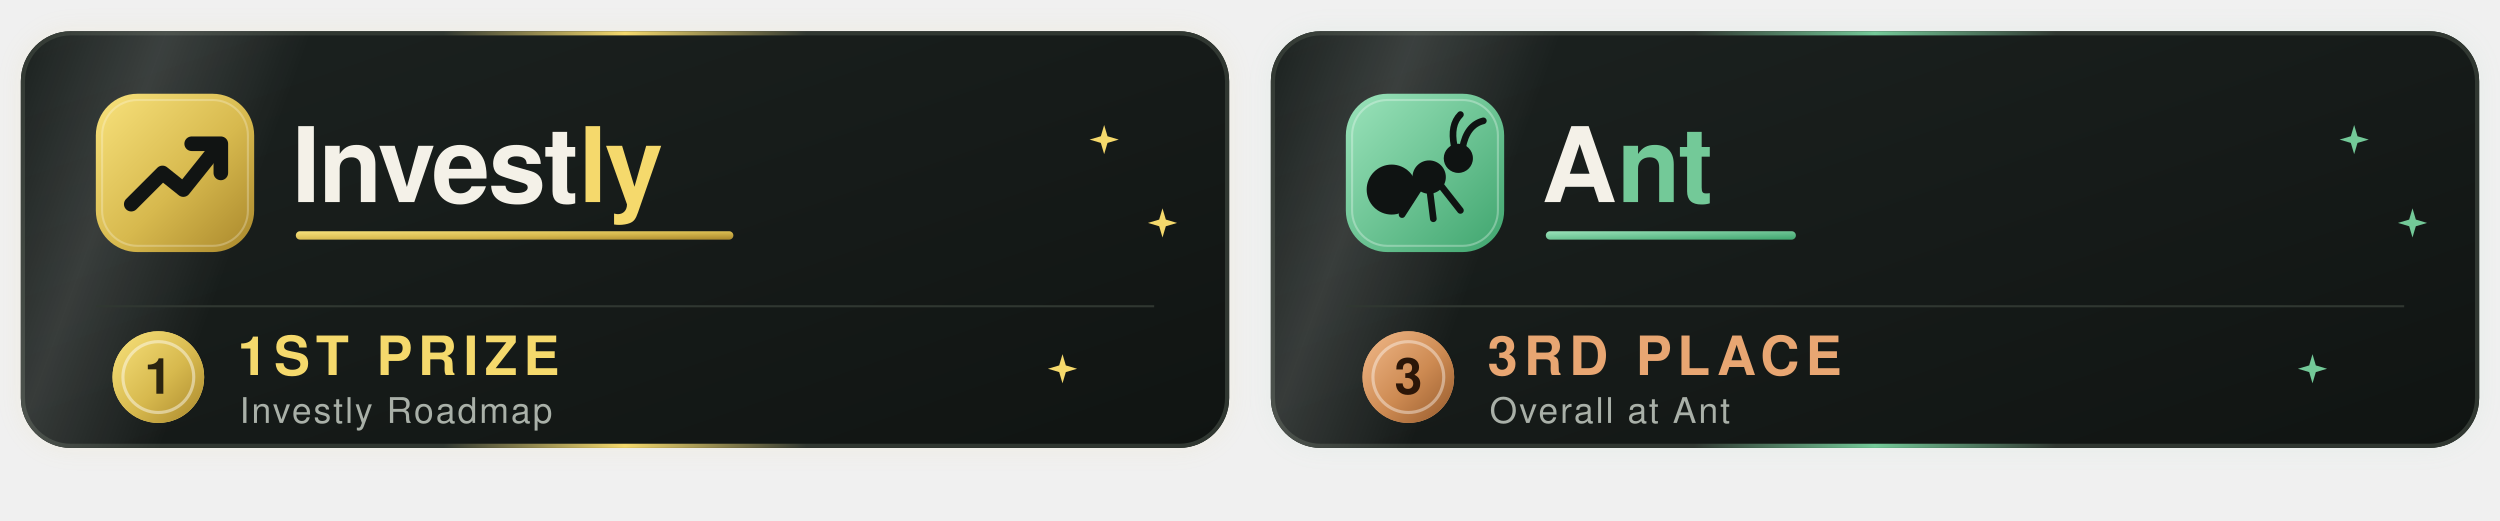
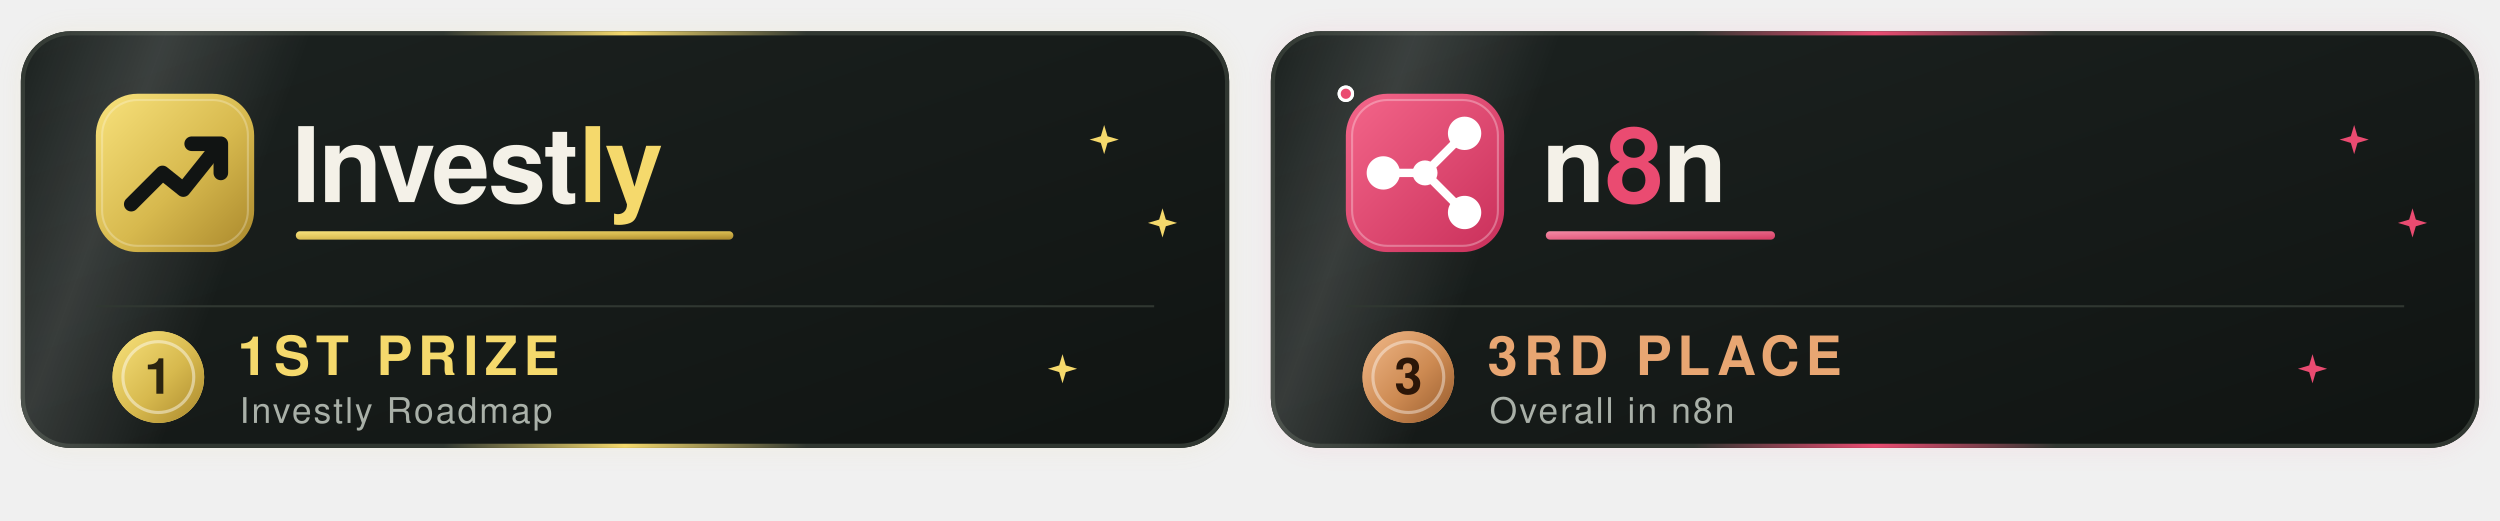
- <svg xmlns="http://www.w3.org/2000/svg" viewBox="0 0 1200 250" width="1200" height="250" role="img" aria-label="1st Prize at Investly Roadmap. 3rd Place Overall at Ant.">
+ <svg xmlns="http://www.w3.org/2000/svg" viewBox="0 0 1200 250" width="1200" height="250" role="img" aria-label="1st Prize at Investly Roadmap. 3rd Place Overall in n8n.">
  <defs>
    <linearGradient id="card" x1="0" y1="0" x2="1" y2="1">
      <stop offset="0" stop-color="#1c2220" />
      <stop offset="1" stop-color="#101412" />
+     </linearGradient>
+     <linearGradient id="pink" x1="0" y1="0" x2="1" y2="1">
+       <stop offset="0" stop-color="#f4668a" />
+       <stop offset="1" stop-color="#c92f5a" />
    </linearGradient>
    <linearGradient id="gold" x1="0" y1="0" x2="1" y2="1">
      <stop offset="0" stop-color="#f8e27c" />
      <stop offset="0.55" stop-color="#d7b94e" />
      <stop offset="1" stop-color="#a9872b" />
    </linearGradient>
    <linearGradient id="bronze" x1="0" y1="0" x2="1" y2="1">
      <stop offset="0" stop-color="#f1b98a" />
      <stop offset="0.55" stop-color="#cd8a52" />
      <stop offset="1" stop-color="#94592b" />
    </linearGradient>
    <linearGradient id="mint" x1="0" y1="0" x2="1" y2="1">
-       <stop offset="0" stop-color="#9be3bb" />
-       <stop offset="1" stop-color="#3fa56e" />
+       <stop offset="0" stop-color="#f58aa5" />
+       <stop offset="1" stop-color="#d63b63" />
    </linearGradient>
    <linearGradient id="borderGold" gradientUnits="userSpaceOnUse" x1="0" y1="0" x2="580" y2="0">
      <stop offset="0" stop-color="#303731" />
      <stop offset="0.35" stop-color="#303731" />
      <stop offset="0.5" stop-color="#f5d96c" />
      <stop offset="0.65" stop-color="#303731" />
      <stop offset="1" stop-color="#303731" />
      <animateTransform attributeName="gradientTransform" type="translate" from="-580 0" to="580 0" dur="5s" repeatCount="indefinite" />
    </linearGradient>
    <linearGradient id="borderMint" gradientUnits="userSpaceOnUse" x1="0" y1="0" x2="580" y2="0">
      <stop offset="0" stop-color="#303731" />
      <stop offset="0.35" stop-color="#303731" />
-       <stop offset="0.5" stop-color="#73c998" />
+       <stop offset="0.5" stop-color="#EA4B71" />
      <stop offset="0.65" stop-color="#303731" />
      <stop offset="1" stop-color="#303731" />
      <animateTransform attributeName="gradientTransform" type="translate" from="-580 0" to="580 0" dur="5s" begin="2.5s" repeatCount="indefinite" />
    </linearGradient>
    <linearGradient id="shine" x1="0" y1="0" x2="1" y2="0">
      <stop offset="0" stop-color="#fff" stop-opacity="0" />
      <stop offset="0.5" stop-color="#fff" stop-opacity="0.14" />
      <stop offset="1" stop-color="#fff" stop-opacity="0" />
    </linearGradient>
    <clipPath id="clip">
      <rect width="580" height="200" rx="24" />
    </clipPath>
    <filter id="soft" x="-20%" y="-20%" width="140%" height="140%">
      <feGaussianBlur stdDeviation="6" />
    </filter>
    <path id="spark" d="M0 -7 L1.6 -1.6 L7 0 L1.6 1.6 L0 7 L-1.6 1.6 L-7 0 L-1.6 -1.6 Z" />
  </defs>
  <style>
    text { font-family: 'Segoe UI', 'Helvetica Neue', Helvetica, Arial, sans-serif; }
    .float1 { animation: float 5s ease-in-out infinite; }
    .float2 { animation: float 5s ease-in-out -2.5s infinite; }
    @keyframes float { 0%,100% { transform: translateY(0); } 50% { transform: translateY(-5px); } }
    .shineA { animation: sweep 5.5s ease-in-out infinite; }
    .shineB { animation: sweep 5.5s ease-in-out 2.7s infinite; }
    @keyframes sweep { 0% { transform: translateX(-260px); } 45%,100% { transform: translateX(900px); } }
    .draw { stroke-dasharray: 100; animation: draw 4.5s ease-in-out infinite; }
    @keyframes draw { 0% { stroke-dashoffset: 100; } 35%,88% { stroke-dashoffset: 0; } 100% { stroke-dashoffset: 100; } }
    .head { animation: head 4.5s ease-in-out infinite; }
    @keyframes head { 0%,30% { opacity: 0; } 42%,88% { opacity: 1; } 100% { opacity: 0; } }
    .halo { animation: halo 2.6s ease-in-out infinite; transform-box: fill-box; transform-origin: center; }
    @keyframes halo { 0%,100% { opacity: .25; transform: scale(1); } 50% { opacity: .7; transform: scale(1.35); } }
    .twinkle { animation: twinkle 2.4s ease-in-out infinite; transform-box: fill-box; transform-origin: center; }
    @keyframes twinkle { 0%,100% { opacity: 0; transform: scale(.4); } 50% { opacity: 1; transform: scale(1); } }
    .bar { transform-box: fill-box; transform-origin: left center; animation: bar 4.5s ease-in-out infinite; }
    @keyframes bar { 0% { transform: scaleX(0); } 40%,90% { transform: scaleX(1); } 100% { transform: scaleX(0); } }
    .bob { animation: bob 1.6s ease-in-out infinite; }
    @keyframes bob { 0%,100% { transform: translateY(0); } 50% { transform: translateY(-2px); } }
  </style>
  <g transform="translate(10,15)">
    <g class="float1">
      <rect width="580" height="200" rx="24" fill="#d7b94e" opacity="0.10" filter="url(#soft)" />
      <rect width="580" height="200" rx="24" fill="url(#card)" />
      <rect x="1" y="1" width="578" height="198" rx="23" fill="none" stroke="url(#borderGold)" stroke-width="2" />
      <g clip-path="url(#clip)">
        <g class="shineA">
          <rect x="0" y="-20" width="140" height="240" fill="url(#shine)" transform="skewX(-20)" />
        </g>
      </g>
      <g transform="translate(36,30)">
        <rect width="76" height="76" rx="20" fill="url(#gold)" />
        <rect x="3" y="3" width="70" height="70" rx="17" fill="none" stroke="#fff" stroke-opacity=".25" />
        <path class="draw" pathLength="100" d="M17 53 L32 38 L42 46 L58 26" fill="none" stroke="#111413" stroke-width="7" stroke-linecap="round" stroke-linejoin="round" />
        <path class="head" d="M46 24 H60 V38" fill="none" stroke="#111413" stroke-width="7" stroke-linecap="round" stroke-linejoin="round" />
      </g>
      <text x="130" y="82" font-size="50" font-weight="800" fill="#f4f1e8" letter-spacing="-1">Invest<tspan fill="#f5d96c">ly</tspan>
      </text>
      <rect x="132" y="96" width="210" height="4" rx="2" fill="#303731" />
      <rect class="bar" x="132" y="96" width="210" height="4" rx="2" fill="url(#gold)" />
      <line x1="36" y1="132" x2="544" y2="132" stroke="#303731" />
      <g transform="translate(66,166)">
        <circle class="halo" r="22" fill="#f5d96c" />
        <circle r="22" fill="url(#gold)" />
        <circle r="17" fill="none" stroke="#fff" stroke-opacity=".45" stroke-width="1.5" />
        <text y="8" text-anchor="middle" font-size="24" font-weight="800" fill="#2b2410">1</text>
      </g>
      <text x="104" y="165" font-size="26" font-weight="800" fill="#f5d96c" letter-spacing="3">1ST PRIZE</text>
      <text x="105" y="188" font-size="17" fill="#a9b0a8" letter-spacing="1">Investly Roadmap</text>
      <use href="#spark" x="520" y="52" fill="#f5d96c" class="twinkle" />
      <use href="#spark" x="548" y="92" fill="#f5d96c" class="twinkle" style="animation-delay:.8s" />
      <use href="#spark" x="500" y="162" fill="#f5d96c" class="twinkle" style="animation-delay:1.5s" />
    </g>
  </g>
  <g transform="translate(610,15)">
    <g class="float2">
-       <rect width="580" height="200" rx="24" fill="#73c998" opacity="0.08" filter="url(#soft)" />
+       <rect width="580" height="200" rx="24" fill="#EA4B71" opacity="0.10" filter="url(#soft)" />
      <rect width="580" height="200" rx="24" fill="url(#card)" />
      <rect x="1" y="1" width="578" height="198" rx="23" fill="none" stroke="url(#borderMint)" stroke-width="2" />
      <g clip-path="url(#clip)">
        <g class="shineB">
          <rect x="0" y="-20" width="140" height="240" fill="url(#shine)" transform="skewX(-20)" />
        </g>
      </g>
      <g transform="translate(36,30)">
-         <rect width="76" height="76" rx="20" fill="url(#mint)" />
+         <rect width="76" height="76" rx="20" fill="url(#pink)" />
        <rect x="3" y="3" width="70" height="70" rx="17" fill="none" stroke="#fff" stroke-opacity=".3" />
-         <g class="bob" fill="#0f1312" stroke="#0f1312">
-           <g fill="none" stroke-width="3.2" stroke-linecap="round">
-             <path d="M36 44 L27 58">
-               <animateTransform attributeName="transform" type="rotate" values="-9 36 44;9 36 44;-9 36 44" dur="1.2s" repeatCount="indefinite" />
-             </path>
-             <path d="M40 44 L42 60">
-               <animateTransform attributeName="transform" type="rotate" values="9 40 44;-9 40 44;9 40 44" dur="1.2s" repeatCount="indefinite" />
-             </path>
-             <path d="M44 42 L55 56">
-               <animateTransform attributeName="transform" type="rotate" values="-9 44 42;9 44 42;-9 44 42" dur="1.2s" repeatCount="indefinite" />
-             </path>
-             <path d="M56 26 Q58 15 66 13" />
-             <path d="M52 25 Q50 15 55 10" />
-           </g>
-           <circle cx="22" cy="46" r="12" stroke="none" />
-           <circle cx="40" cy="40" r="8" stroke="none" />
-           <circle cx="54" cy="31" r="7" stroke="none" />
+         <g fill="none" stroke="#fff" stroke-width="4" stroke-linecap="round">
+           <path d="M20 38 L38 38 L56 20" />
+           <path d="M38 38 L56 56" />
        </g>
+         <g fill="#fff">
+           <circle cx="18" cy="38" r="8" />
+           <circle cx="38" cy="38" r="6" />
+           <circle cx="57" cy="19" r="8" />
+           <circle cx="57" cy="57" r="8" />
+         </g>
+         <circle r="3.2" fill="#EA4B71" stroke="#fff" stroke-width="1.5">
+           <animateMotion dur="2.4s" repeatCount="indefinite" path="M18 38 L38 38 L57 19" />
+         </circle>
+         <circle r="3.2" fill="#EA4B71" stroke="#fff" stroke-width="1.5">
+           <animateMotion dur="2.4s" begin="1.2s" repeatCount="indefinite" path="M18 38 L38 38 L57 57" />
+         </circle>
      </g>
-       <text x="130" y="82" font-size="50" font-weight="800" fill="#f4f1e8" letter-spacing="-1">A<tspan fill="#73c998">nt</tspan>
-       </text>
-       <rect x="132" y="96" width="120" height="4" rx="2" fill="#303731" />
-       <rect class="bar" x="132" y="96" width="120" height="4" rx="2" fill="url(#mint)" style="animation-delay:.4s" />
+       <text x="130" y="82" font-size="50" font-weight="800" fill="#f4f1e8" letter-spacing="-1">n<tspan fill="#EA4B71">8</tspan>n</text>
+       <rect x="132" y="96" width="110" height="4" rx="2" fill="#303731" />
+       <rect class="bar" x="132" y="96" width="110" height="4" rx="2" fill="url(#mint)" style="animation-delay:.4s" />
      <line x1="36" y1="132" x2="544" y2="132" stroke="#303731" />
      <g transform="translate(66,166)">
        <circle class="halo" r="22" fill="#e0a06a" style="animation-delay:1.2s" />
        <circle r="22" fill="url(#bronze)" />
        <circle r="17" fill="none" stroke="#fff" stroke-opacity=".4" stroke-width="1.5" />
        <text y="8" text-anchor="middle" font-size="24" font-weight="800" fill="#2b1608">3</text>
      </g>
      <text x="104" y="165" font-size="26" font-weight="800" fill="#e8a672" letter-spacing="3">3RD PLACE</text>
-       <text x="105" y="188" font-size="17" fill="#a9b0a8" letter-spacing="1">Overall at Ant</text>
-       <use href="#spark" x="520" y="52" fill="#73c998" class="twinkle" style="animation-delay:.4s" />
-       <use href="#spark" x="548" y="92" fill="#73c998" class="twinkle" style="animation-delay:1.2s" />
-       <use href="#spark" x="500" y="162" fill="#73c998" class="twinkle" style="animation-delay:1.9s" />
+       <text x="105" y="188" font-size="17" fill="#a9b0a8" letter-spacing="1">Overall in n8n</text>
+       <use href="#spark" x="520" y="52" fill="#EA4B71" class="twinkle" style="animation-delay:.4s" />
+       <use href="#spark" x="548" y="92" fill="#EA4B71" class="twinkle" style="animation-delay:1.2s" />
+       <use href="#spark" x="500" y="162" fill="#EA4B71" class="twinkle" style="animation-delay:1.9s" />
    </g>
  </g>
</svg>
